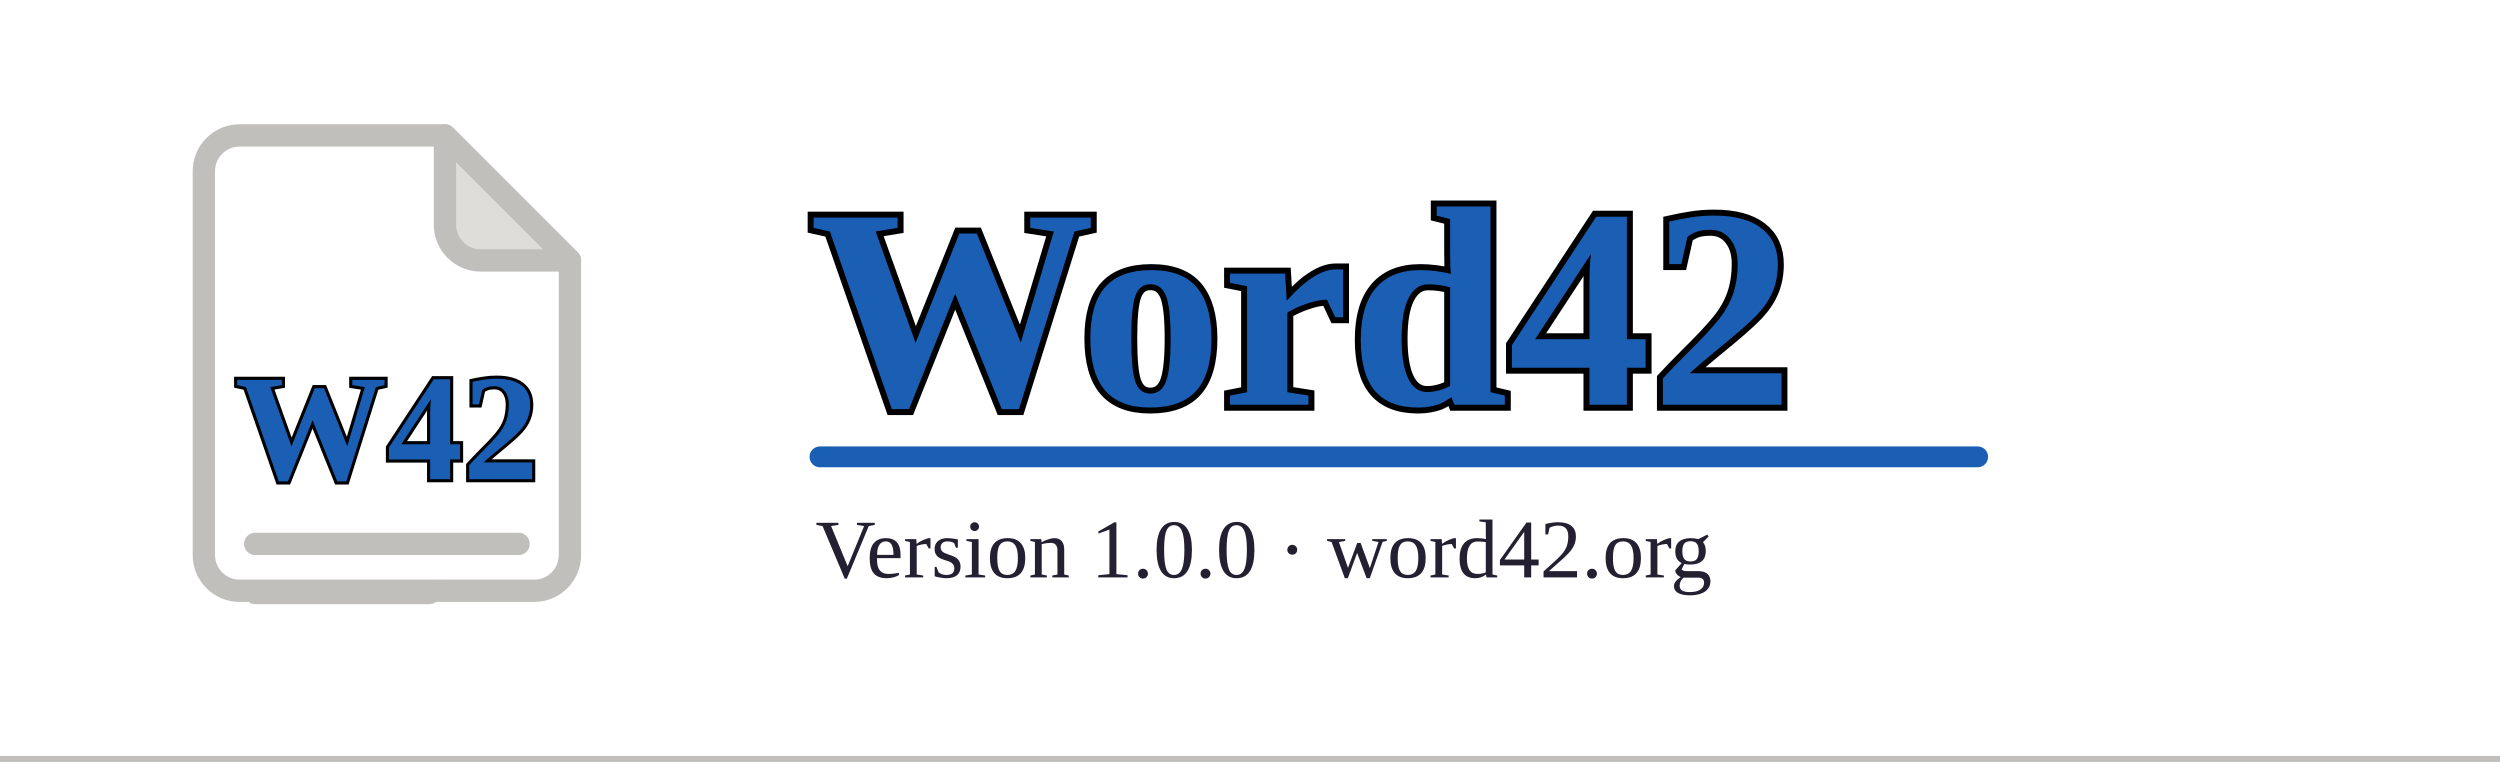
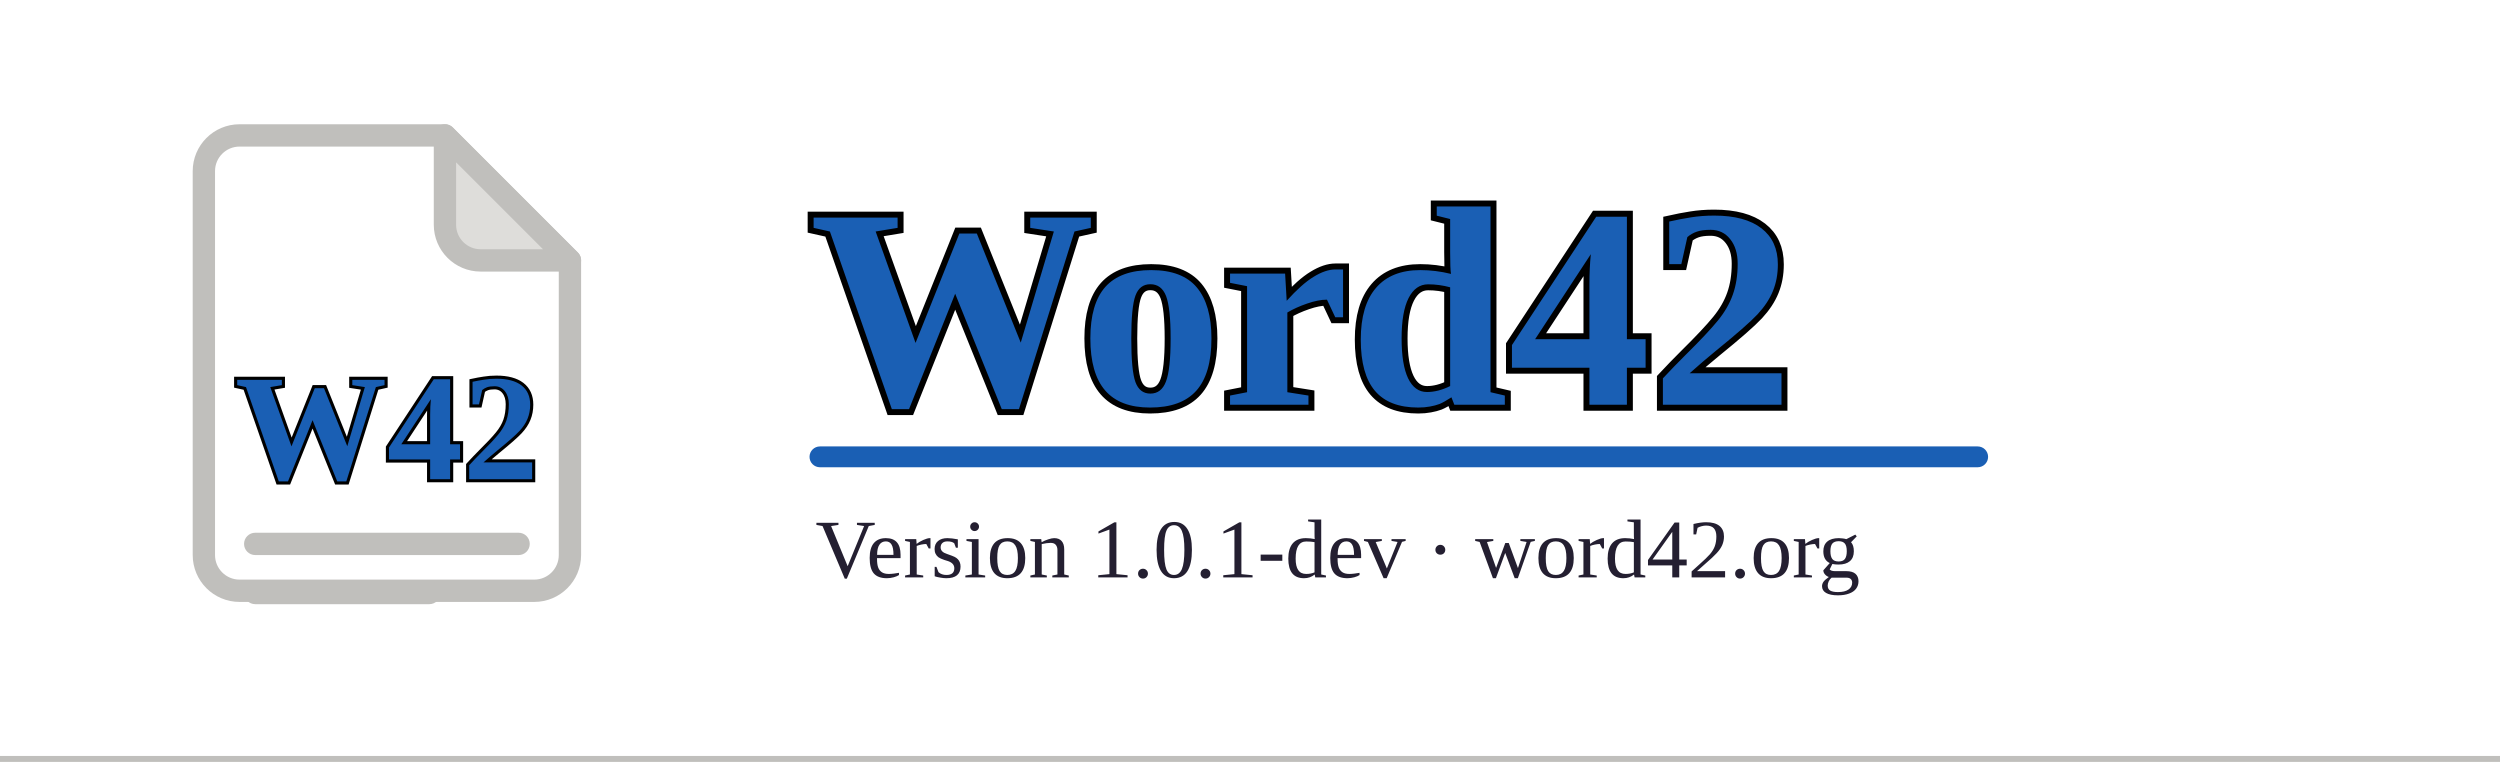
<svg xmlns="http://www.w3.org/2000/svg" width="420" height="128" viewBox="0 0 420 128">
  <rect width="420" height="128" fill="#ffffff" />
  <rect x="0" y="127" width="420" height="1" fill="#c0bfbc" />
  <g transform="translate(20,16) scale(1.5)">
    <path d="M9.5 8.5a4 4 0 0 1 4-4h23l14 14v33a4 4 0 0 1-4 4h-33a4 4 0 0 1-4-4Z" fill="#ffffff" stroke="#c0bfbc" stroke-width="2.5" stroke-linejoin="round" />
    <path d="M36.5 4.5v10a4 4 0 0 0 4 4h10Z" fill="#deddda" stroke="#c0bfbc" stroke-width="2.5" stroke-linejoin="round" />
    <text x="13" y="43" font-family="'Times New Roman', 'Liberation Serif', Tinos, Times, serif" font-size="17" font-weight="700" fill="none" stroke="#000000" stroke-width="0.7" textLength="34" lengthAdjust="spacingAndGlyphs">W42</text>
    <text x="13" y="43" font-family="'Times New Roman', 'Liberation Serif', Tinos, Times, serif" font-size="17" font-weight="700" fill="#1a5fb4" textLength="34" lengthAdjust="spacingAndGlyphs">W42</text>
    <rect x="14" y="49" width="32" height="2.5" rx="1.25" fill="#c0bfbc" />
    <rect x="14" y="54.5" width="22" height="2.5" rx="1.25" fill="#c0bfbc" />
  </g>
  <text x="136" y="68" font-family="'Times New Roman', 'Liberation Serif', Tinos, Times, serif" font-size="48" font-weight="700" fill="none" stroke="#000000" stroke-width="2" textLength="198" lengthAdjust="spacingAndGlyphs">Word42</text>
  <text x="136" y="68" font-family="'Times New Roman', 'Liberation Serif', Tinos, Times, serif" font-size="48" font-weight="700" fill="#1a5fb4" textLength="198" lengthAdjust="spacingAndGlyphs">Word42</text>
  <rect x="136" y="75" width="198" height="3.5" rx="1.75" fill="#1a5fb4" />
-   <text x="137" y="97" font-family="'Times New Roman', 'Liberation Serif', Tinos, Times, serif" font-size="14" fill="#241f31">Version 1.0.0 · word42.org</text>
+   <text x="137" y="97" font-family="'Times New Roman', 'Liberation Serif', Tinos, Times, serif" font-size="14" fill="#241f31">Version 1.0.1-dev · word42.org</text>
</svg>
